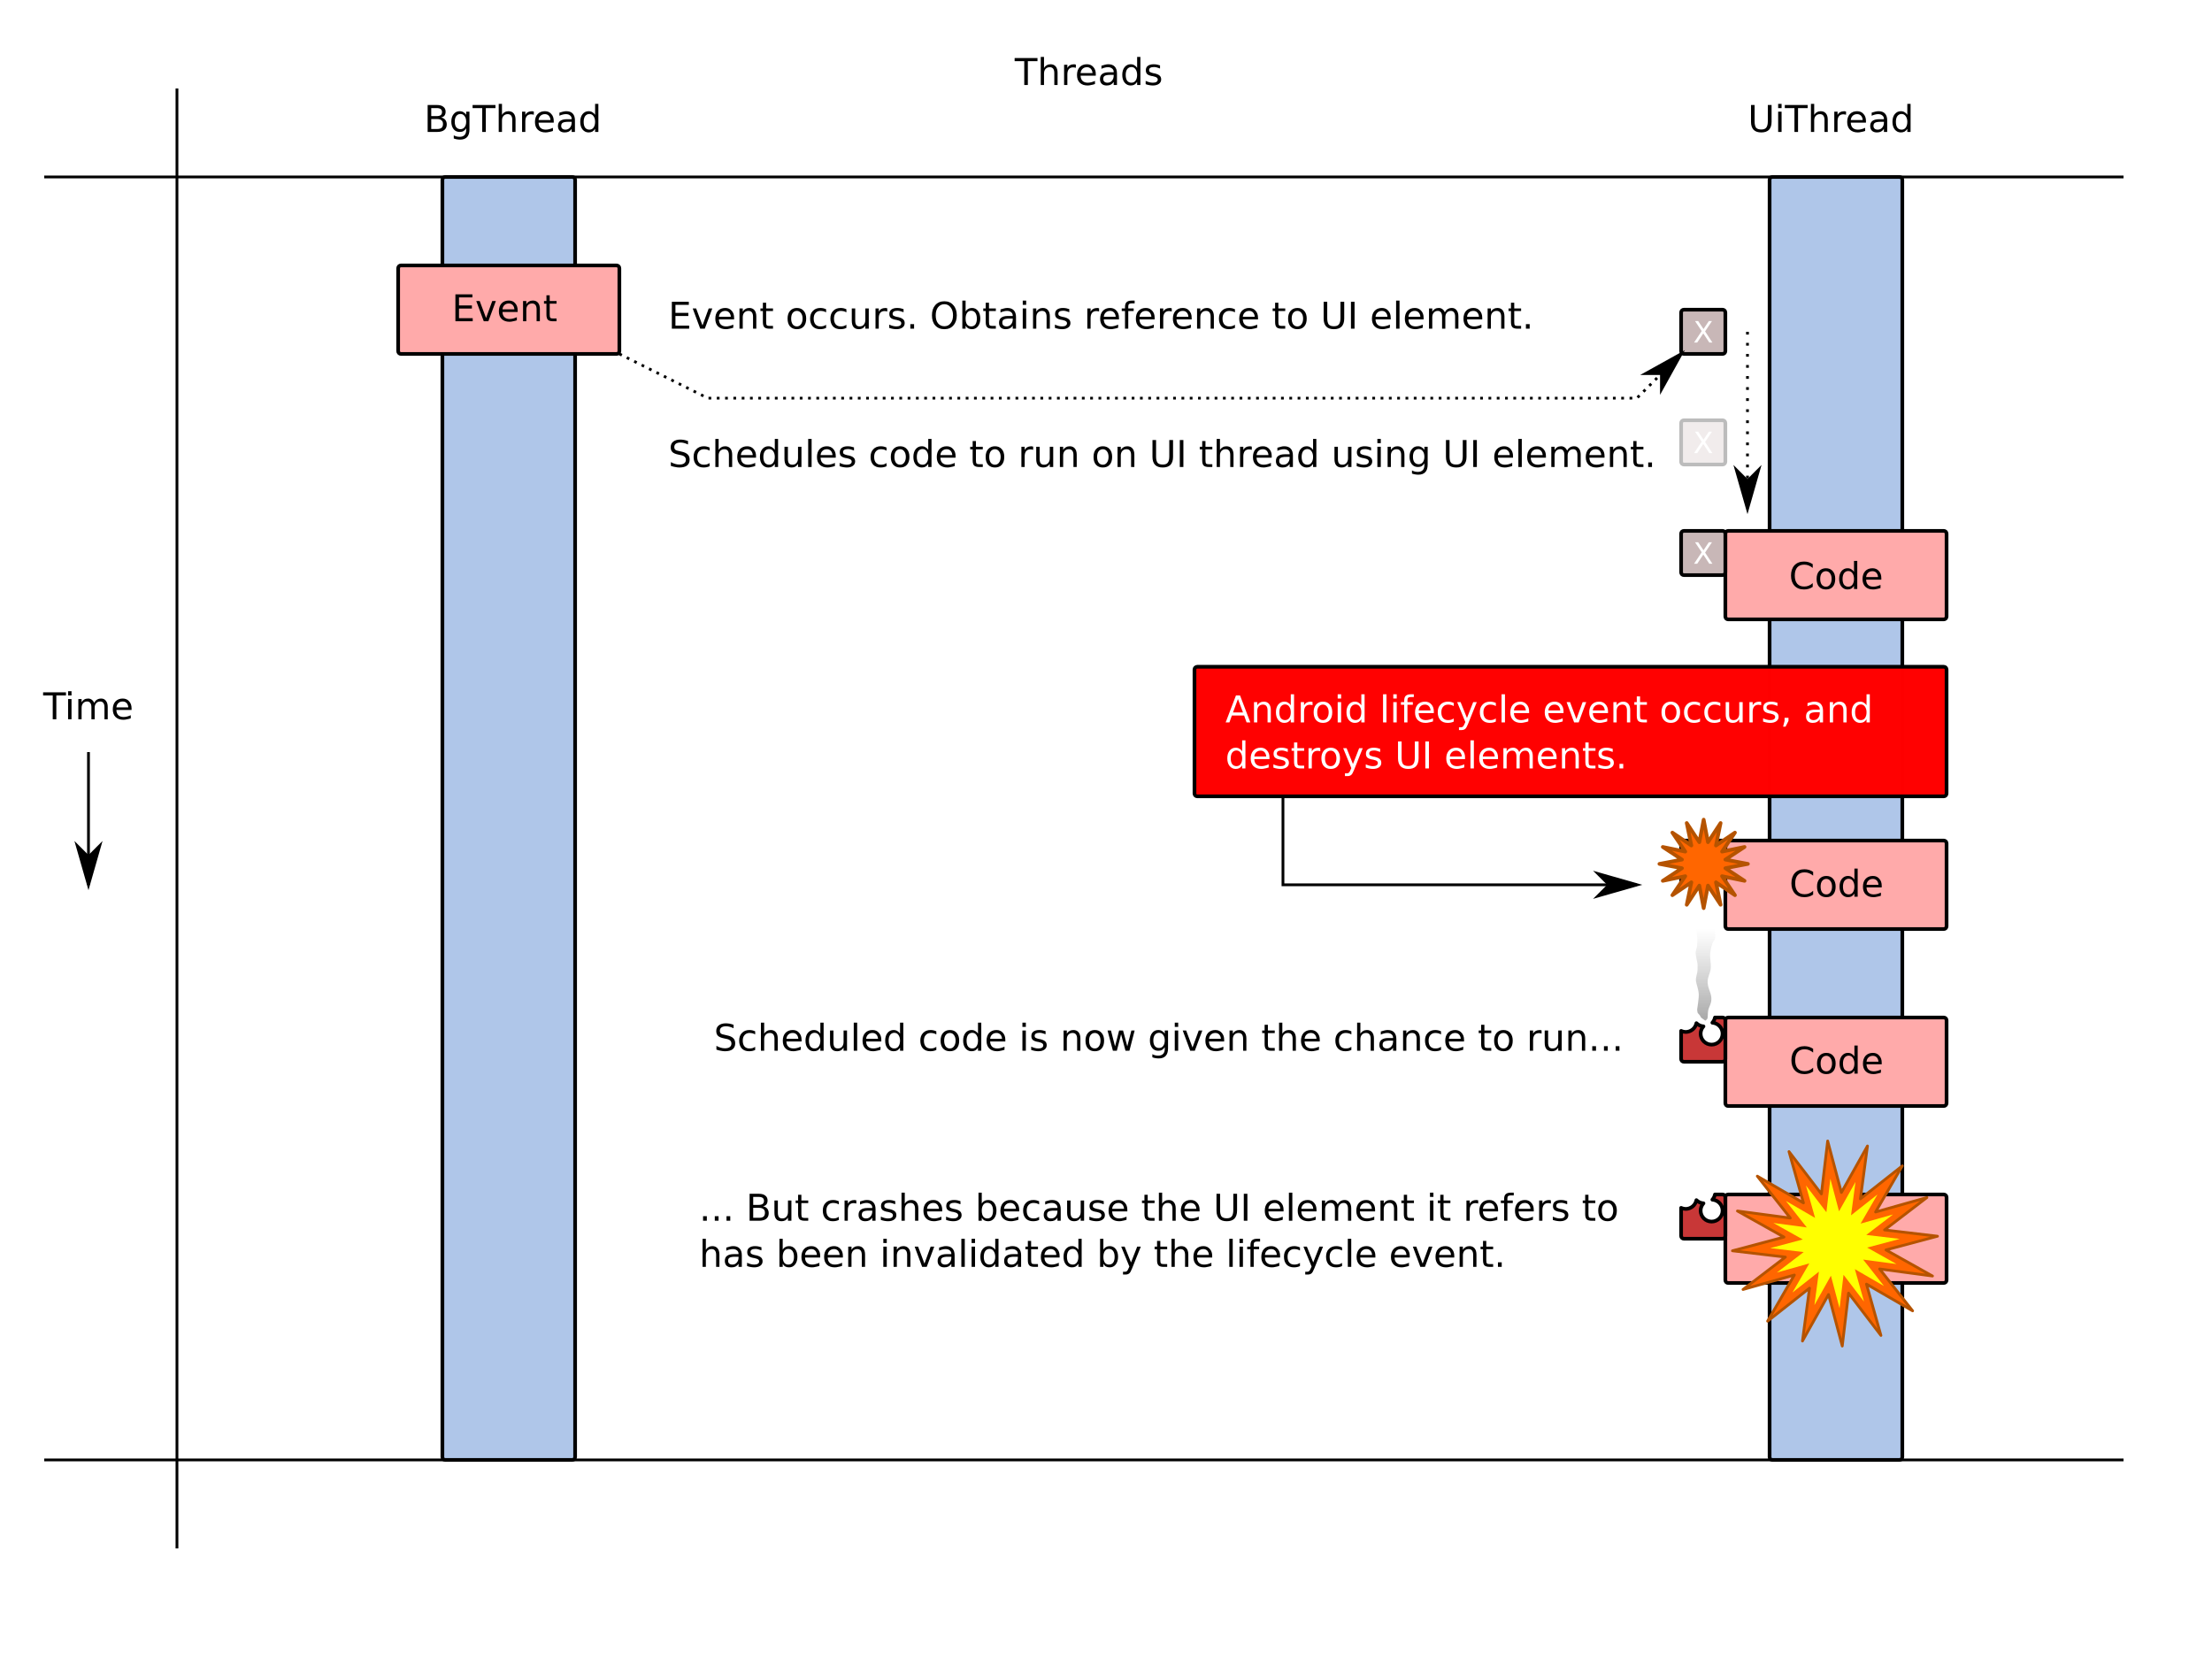
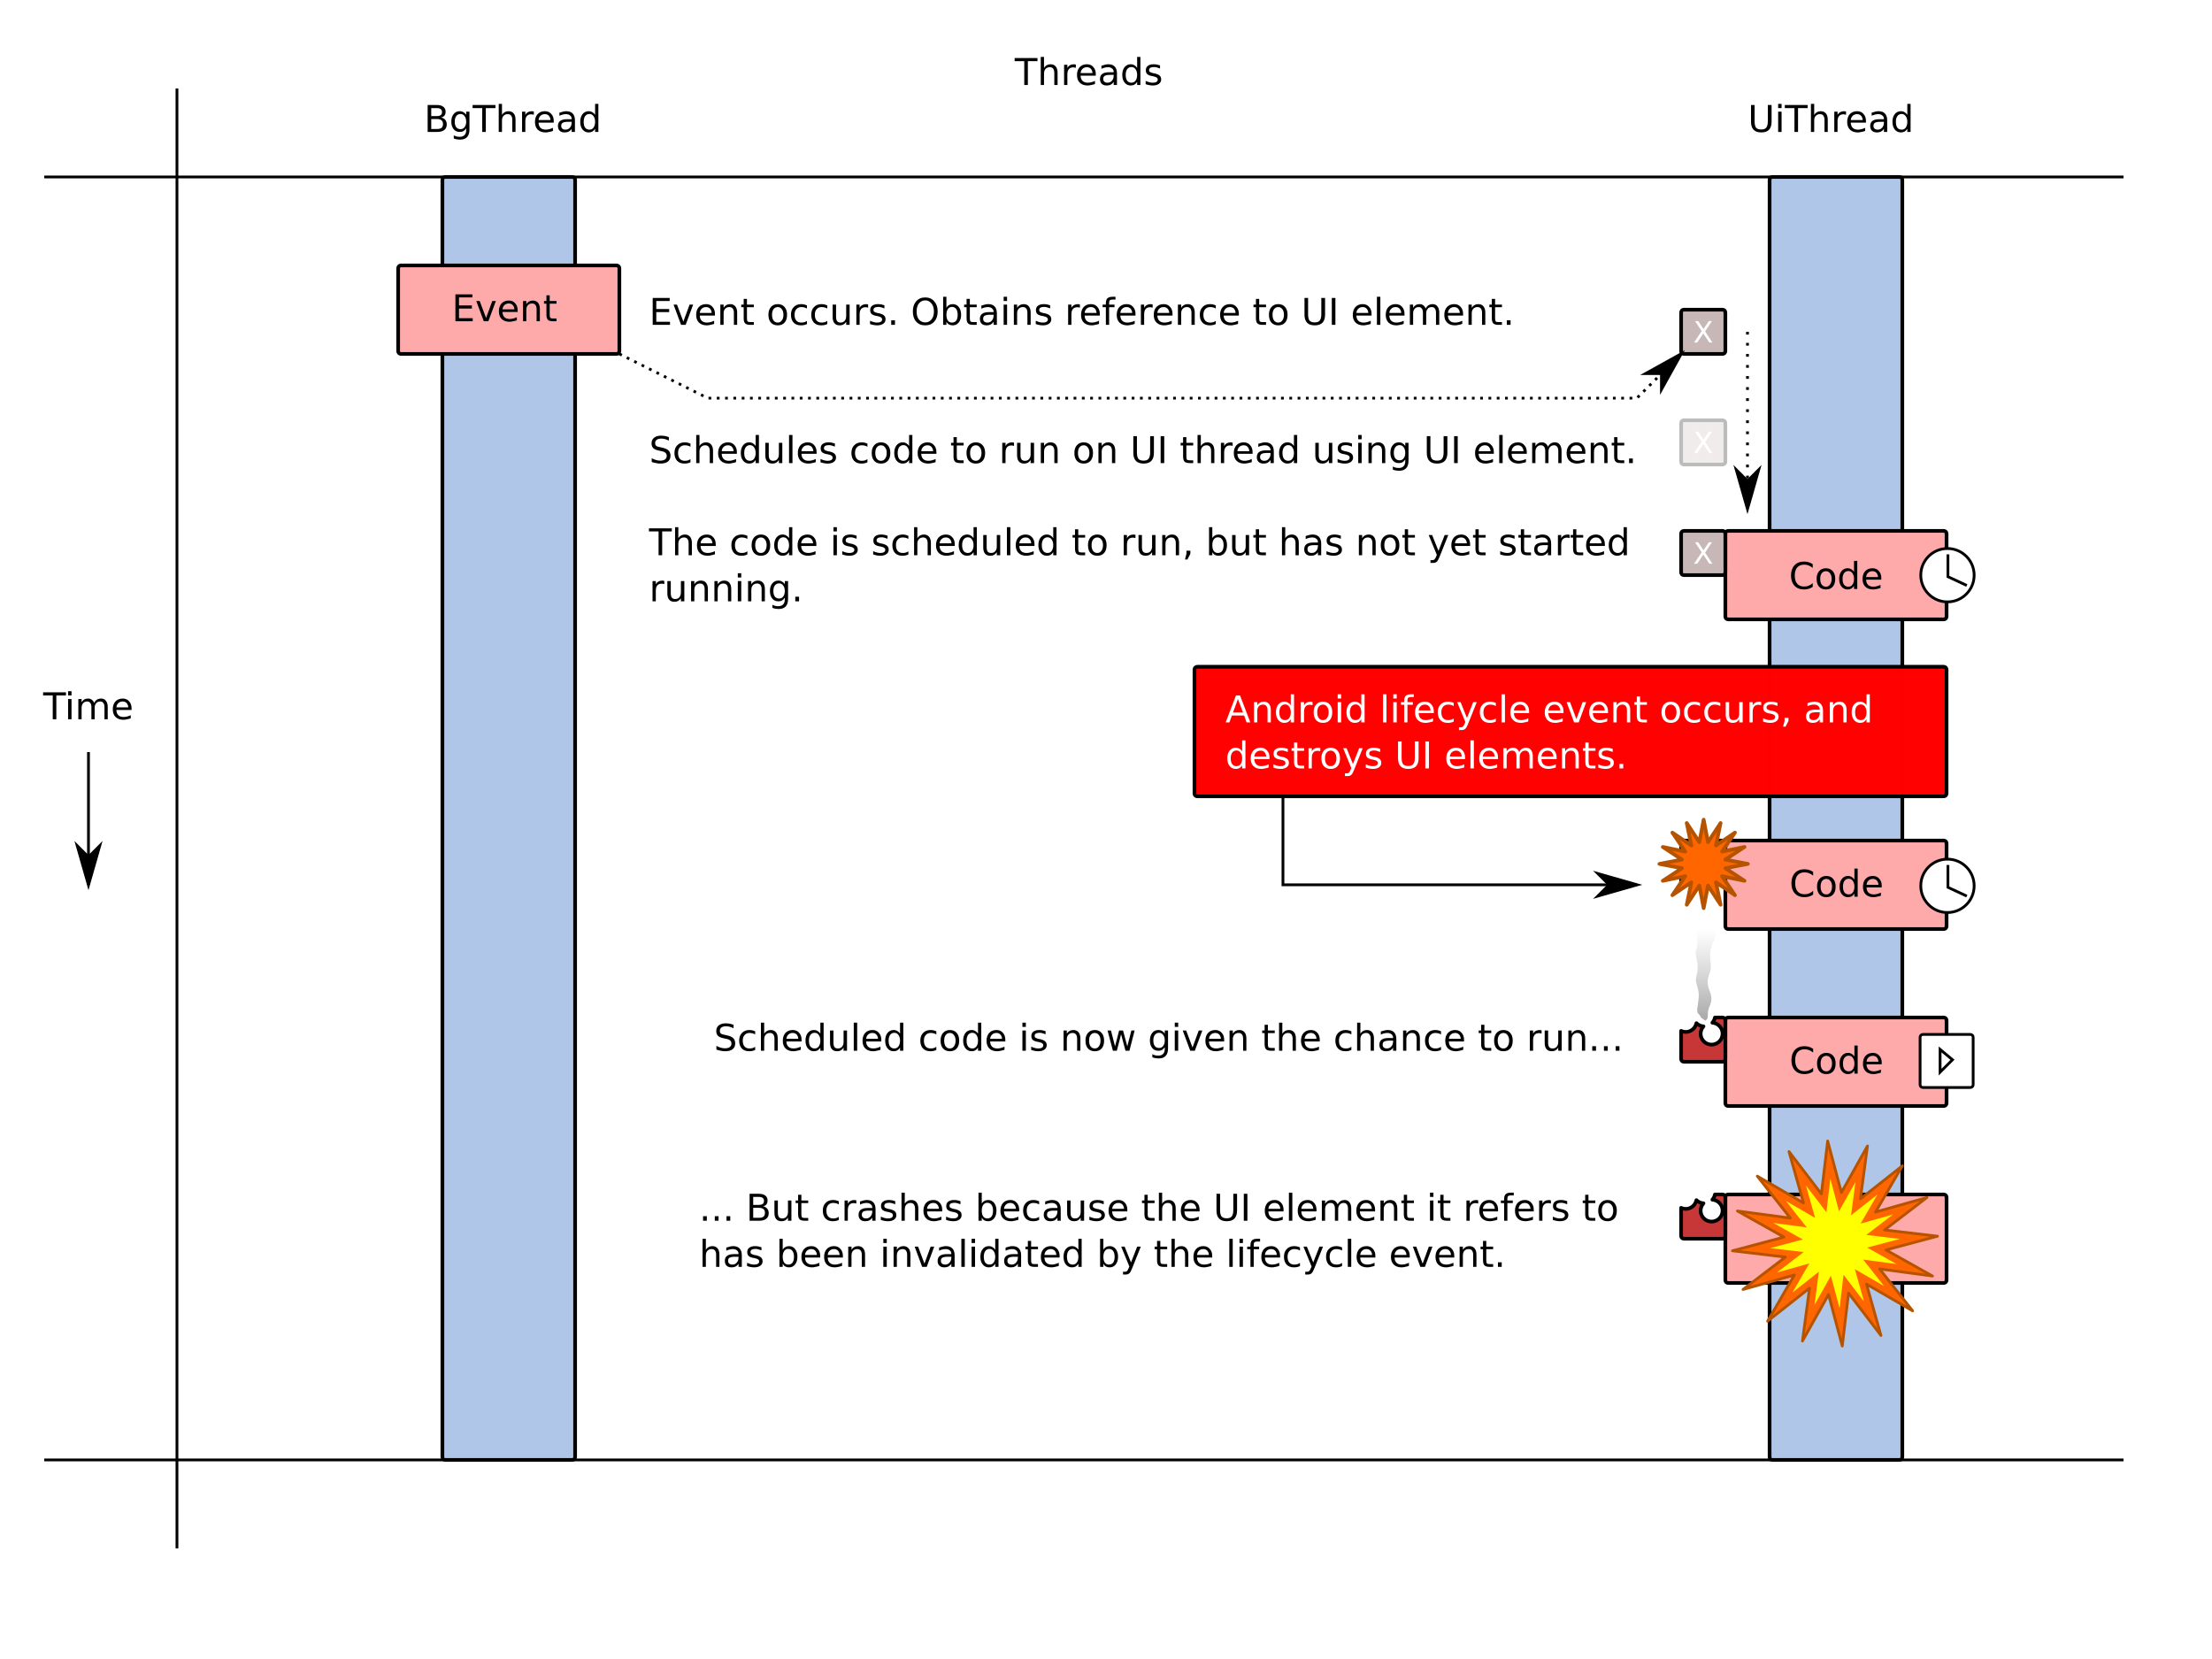
<svg xmlns="http://www.w3.org/2000/svg" xmlns:xlink="http://www.w3.org/1999/xlink" width="800" height="600" viewBox="0 0 211.667 158.75" version="1.1" id="svg5">
  <defs id="defs2">
    <linearGradient id="linearGradient111555">
      <stop style="stop-color:#565656;stop-opacity:0.495" offset="0" id="stop111551" />
      <stop style="stop-color:#6e6e6e;stop-opacity:0" offset="1" id="stop111553" />
    </linearGradient>
    <marker style="overflow:visible" id="Arrow1Lend" refX="0" refY="0" orient="auto">
      <path transform="matrix(-0.8,0,0,-0.8,-10,0)" style="fill:context-stroke;fill-rule:evenodd;stroke:context-stroke;stroke-width:1pt" d="M 0,0 5,-5 -12.5,0 5,5 Z" id="path6963" />
    </marker>
    <linearGradient xlink:href="#linearGradient111555" id="linearGradient111557" x1="135.496" y1="4.316" x2="135.496" y2="-21.084" gradientUnits="userSpaceOnUse" gradientTransform="translate(1.6767408e-6)" />
  </defs>
  <g id="layer1">
    <rect style="opacity:1;fill:#ffffff;fill-opacity:1;stroke:#000000;stroke-width:0.265;stroke-linecap:round;stroke-linejoin:round;stroke-miterlimit:4;stroke-dasharray:none;stroke-dashoffset:0;stroke-opacity:1" id="rect125681" width="220.133" height="169.333" x="-4.233" y="-4.233" rx="0.265" ry="0.265" />
    <path style="fill:none;stroke:#000000;stroke-width:0.265px;stroke-linecap:butt;stroke-linejoin:miter;stroke-opacity:1" d="M 16.933,8.467 V 148.167" id="path893" />
    <text xml:space="preserve" style="font-size:3.528px;line-height:1.25;font-family:'Techna Sans';-inkscape-font-specification:'Techna Sans';letter-spacing:0px;word-spacing:0px;stroke-width:0.265" x="4.139" y="68.832" id="text1703">
      <tspan id="tspan1701" style="font-style:normal;font-variant:normal;font-weight:normal;font-stretch:normal;font-size:3.528px;font-family:'Bitstream Vera Sans';-inkscape-font-specification:'Bitstream Vera Sans';stroke-width:0.265" x="4.139" y="68.832">Time</tspan>
    </text>
    <path style="fill:none;stroke:#000000;stroke-width:0.265px;stroke-linecap:butt;stroke-linejoin:miter;stroke-opacity:1;marker-end:url(#Arrow1Lend)" d="m 8.467,71.967 v 12.7" id="path6878" />
    <path style="fill:none;stroke:#000000;stroke-width:0.265px;stroke-linecap:butt;stroke-linejoin:miter;stroke-opacity:1" d="M 4.233,16.933 H 203.2" id="path7261" />
    <path style="fill:none;stroke:#000000;stroke-width:0.265px;stroke-linecap:butt;stroke-linejoin:miter;stroke-opacity:1" d="M 4.233,139.7 H 203.2" id="path7263" />
    <text xml:space="preserve" style="font-size:3.528px;line-height:1.25;font-family:'Techna Sans';-inkscape-font-specification:'Techna Sans';letter-spacing:0px;word-spacing:0px;stroke-width:0.265" x="97.104" y="8.133" id="text9337">
      <tspan id="tspan9335" style="font-style:normal;font-variant:normal;font-weight:normal;font-stretch:normal;font-size:3.528px;font-family:'Bitstream Vera Sans';-inkscape-font-specification:'Bitstream Vera Sans';stroke-width:0.265" x="97.104" y="8.133">Threads</tspan>
    </text>
    <rect style="fill:#afc6e9;stroke:#000000;stroke-width:0.353;stroke-linecap:round;stroke-linejoin:round;stroke-miterlimit:4;stroke-dasharray:none;stroke-opacity:1" id="rect9494" width="12.7" height="122.767" x="42.333" y="16.933" rx="0.265" ry="0.265" />
    <rect style="fill:#afc6e9;stroke:#000000;stroke-width:0.353;stroke-linecap:round;stroke-linejoin:round;stroke-miterlimit:4;stroke-dasharray:none;stroke-opacity:1" id="rect9630" width="12.7" height="122.767" x="169.333" y="16.933" rx="0.265" ry="0.265" />
    <text xml:space="preserve" style="font-size:3.528px;line-height:1.25;font-family:'Techna Sans';-inkscape-font-specification:'Techna Sans';letter-spacing:0px;word-spacing:0px;stroke-width:0.265" x="40.579" y="12.626" id="text21439">
      <tspan id="tspan21437" style="font-style:normal;font-variant:normal;font-weight:normal;font-stretch:normal;font-size:3.528px;font-family:'Bitstream Vera Sans';-inkscape-font-specification:'Bitstream Vera Sans';stroke-width:0.265" x="40.579" y="12.626">BgThread</tspan>
    </text>
    <text xml:space="preserve" style="font-size:3.528px;line-height:1.25;font-family:'Techna Sans';-inkscape-font-specification:'Techna Sans';letter-spacing:0px;word-spacing:0px;stroke-width:0.265" x="167.244" y="12.626" id="text24057">
      <tspan id="tspan24055" style="font-style:normal;font-variant:normal;font-weight:normal;font-stretch:normal;font-size:3.528px;font-family:'Bitstream Vera Sans';-inkscape-font-specification:'Bitstream Vera Sans';stroke-width:0.265" x="167.244" y="12.626">UiThread</tspan>
    </text>
    <rect style="fill:#ffaaaa;stroke:#000000;stroke-width:0.353;stroke-linecap:round;stroke-linejoin:round;stroke-miterlimit:4;stroke-dasharray:none;stroke-opacity:1" id="rect25634" width="21.167" height="8.467" x="38.1" y="25.4" rx="0.265" ry="0.265" />
    <text xml:space="preserve" style="font-size:3.528px;line-height:1.25;font-family:'Techna Sans';-inkscape-font-specification:'Techna Sans';letter-spacing:0px;word-spacing:0px;stroke-width:0.265" x="43.236" y="30.739" id="text25736">
      <tspan id="tspan25734" style="font-style:normal;font-variant:normal;font-weight:normal;font-stretch:normal;font-size:3.528px;font-family:'Bitstream Vera Sans';-inkscape-font-specification:'Bitstream Vera Sans';stroke-width:0.265" x="43.236" y="30.739">Event</tspan>
    </text>
-     <text xml:space="preserve" style="font-size:3.528px;line-height:1.25;font-family:'Bitstream Vera Sans';-inkscape-font-specification:'Bitstream Vera Sans, Normal';letter-spacing:0px;word-spacing:0px;stroke-width:0.265" x="63.944" y="31.454" id="text43894">
-       <tspan style="stroke-width:0.265" x="63.944" y="31.454" id="tspan85225">Event occurs. Obtains reference to UI element.</tspan>
-       <tspan style="stroke-width:0.265" x="63.944" y="35.864" id="tspan95792" />
-       <tspan style="stroke-width:0.265" x="63.944" y="40.274" id="tspan95998" />
-       <tspan style="stroke-width:0.265" x="63.944" y="44.684" id="tspan97840">Schedules code to run on UI thread using UI element.</tspan>
+     <text xml:space="preserve" style="font-size:3.528px;line-height:1.25;font-family:'Bitstream Vera Sans';-inkscape-font-specification:'Bitstream Vera Sans, Normal';letter-spacing:0px;word-spacing:0px;stroke-width:0.265" x="62.112" y="31.083" id="text43894">
+       <tspan style="stroke-width:0.265" x="62.112" y="31.083" id="tspan85225">Event occurs. Obtains reference to UI element.</tspan>
+       <tspan style="stroke-width:0.265" x="62.112" y="35.493" id="tspan95792" />
+       <tspan style="stroke-width:0.265" x="62.112" y="39.903" id="tspan95998" />
+       <tspan style="stroke-width:0.265" x="62.112" y="44.312" id="tspan97840">Schedules code to run on UI thread using UI element.</tspan>
+       <tspan style="stroke-width:0.265" x="62.112" y="48.722" id="tspan1817" />
+       <tspan style="stroke-width:0.265" x="62.112" y="53.132" id="tspan4087">The code is scheduled to run, but has not yet started</tspan>
+       <tspan style="stroke-width:0.265" x="62.112" y="57.542" id="tspan1819">running.</tspan>
    </text>
    <rect style="fill:#ffaaaa;stroke:#000000;stroke-width:0.353;stroke-linecap:round;stroke-linejoin:round;stroke-miterlimit:4;stroke-dasharray:none;stroke-opacity:1" id="rect45010" width="21.167" height="8.467" x="165.1" y="50.8" rx="0.265" ry="0.265" />
    <text xml:space="preserve" style="font-size:3.528px;line-height:1.25;font-family:'Bitstream Vera Sans';-inkscape-font-specification:'Bitstream Vera Sans, Normal';letter-spacing:0px;word-spacing:0px;stroke-width:0.265" x="171.18" y="56.359" id="text45982">
      <tspan id="tspan45980" style="stroke-width:0.265" x="171.18" y="56.359">Code</tspan>
    </text>
    <g id="g73343" transform="matrix(0.3333334,0,0,0.3333334,119.9347,19.72802)" style="stroke-width:3">
      <rect style="fill:#c8b7b7;stroke:#000000;stroke-width:1.058;stroke-linecap:round;stroke-linejoin:round;stroke-miterlimit:4;stroke-dasharray:none;stroke-opacity:1" id="rect69700" width="12.7" height="12.7" x="122.796" y="29.716" rx="0.794" ry="0.794" />
      <text xml:space="preserve" style="font-size:8.467px;line-height:1.25;font-family:'Bitstream Vera Sans';-inkscape-font-specification:'Bitstream Vera Sans, Normal';letter-spacing:0px;word-spacing:0px;fill:#ffffff;stroke-width:0.794" x="126.252" y="39.152" id="text70616">
        <tspan id="tspan70614" style="font-size:8.467px;fill:#ffffff;stroke-width:0.794" x="126.252" y="39.152">X</tspan>
      </text>
    </g>
    <g id="g87807" transform="matrix(0.3333334,0,0,0.3333334,119.9347,40.89469)" style="stroke-width:3">
      <rect style="fill:#c8b7b7;stroke:#000000;stroke-width:1.058;stroke-linecap:round;stroke-linejoin:round;stroke-miterlimit:4;stroke-dasharray:none;stroke-opacity:1" id="rect87801" width="12.7" height="12.7" x="122.796" y="29.716" rx="0.794" ry="0.794" />
      <text xml:space="preserve" style="font-size:8.467px;line-height:1.25;font-family:'Bitstream Vera Sans';-inkscape-font-specification:'Bitstream Vera Sans, Normal';letter-spacing:0px;word-spacing:0px;fill:#ffffff;stroke-width:0.794" x="126.252" y="39.152" id="text87805">
        <tspan id="tspan87803" style="font-size:8.467px;fill:#ffffff;stroke-width:0.794" x="126.252" y="39.152">X</tspan>
      </text>
    </g>
    <path style="fill:none;stroke:#000000;stroke-width:0.265;stroke-linecap:butt;stroke-linejoin:miter;stroke-miterlimit:4;stroke-dasharray:0.265, 0.529;stroke-dashoffset:0;stroke-opacity:1;marker-end:url(#Arrow1Lend)" d="M 59.267,33.867 67.733,38.1 h 88.9 l 4.233,-4.233" id="path99055" />
    <g id="g99184" transform="matrix(0.3333334,0,0,0.3333334,119.9347,30.31136)" style="opacity:0.264;stroke-width:3">
      <rect style="fill:#c8b7b7;stroke:#000000;stroke-width:1.058;stroke-linecap:round;stroke-linejoin:round;stroke-miterlimit:4;stroke-dasharray:none;stroke-opacity:1" id="rect99178" width="12.7" height="12.7" x="122.796" y="29.716" rx="0.794" ry="0.794" />
      <text xml:space="preserve" style="font-size:8.467px;line-height:1.25;font-family:'Bitstream Vera Sans';-inkscape-font-specification:'Bitstream Vera Sans, Normal';letter-spacing:0px;word-spacing:0px;fill:#ffffff;stroke-width:0.794" x="126.252" y="39.152" id="text99182">
        <tspan id="tspan99180" style="font-size:8.467px;fill:#ffffff;stroke-width:0.794" x="126.252" y="39.152">X</tspan>
      </text>
    </g>
    <path style="fill:none;stroke:#000000;stroke-width:0.265;stroke-linecap:butt;stroke-linejoin:miter;stroke-miterlimit:4;stroke-dasharray:0.265, 0.794;stroke-dashoffset:0;stroke-opacity:1;marker-end:url(#Arrow1Lend)" d="M 167.217,31.75 V 48.683" id="path99675" />
    <rect style="fill:#ffaaaa;stroke:#000000;stroke-width:0.353;stroke-linecap:round;stroke-linejoin:round;stroke-miterlimit:4;stroke-dasharray:none;stroke-opacity:1" id="rect100177" width="21.167" height="8.467" x="165.1" y="80.433" rx="0.265" ry="0.265" />
    <text xml:space="preserve" style="font-size:3.528px;line-height:1.25;font-family:'Bitstream Vera Sans';-inkscape-font-specification:'Bitstream Vera Sans, Normal';letter-spacing:0px;word-spacing:0px;stroke-width:0.265" x="171.217" y="85.803" id="text100181">
      <tspan id="tspan100179" style="stroke-width:0.265" x="171.217" y="85.803">Code</tspan>
    </text>
    <g id="g100189" transform="matrix(0.3333334,0,0,0.3333334,119.9347,70.52802)" style="stroke-width:3">
      <rect style="fill:#c8b7b7;stroke:#000000;stroke-width:1.058;stroke-linecap:round;stroke-linejoin:round;stroke-miterlimit:4;stroke-dasharray:none;stroke-opacity:1" id="rect100183" width="12.7" height="12.7" x="122.796" y="29.716" rx="0.794" ry="0.794" />
      <text xml:space="preserve" style="font-size:8.467px;line-height:1.25;font-family:'Bitstream Vera Sans';-inkscape-font-specification:'Bitstream Vera Sans, Normal';letter-spacing:0px;word-spacing:0px;fill:#ffffff;stroke-width:0.794" x="126.252" y="39.152" id="text100187">
        <tspan id="tspan100185" style="font-size:8.467px;fill:#ffffff;stroke-width:0.794" x="126.252" y="39.152">X</tspan>
      </text>
    </g>
    <rect style="opacity:1;fill:#ff0000;fill-opacity:0.993;stroke:#000000;stroke-width:0.353;stroke-linecap:round;stroke-linejoin:round;stroke-miterlimit:4;stroke-dasharray:none;stroke-dashoffset:0;stroke-opacity:1" id="rect103149" width="71.967" height="12.397" x="114.3" y="63.803" rx="0.265" ry="0.265" />
    <text xml:space="preserve" style="font-size:3.528px;line-height:1.25;font-family:'Bitstream Vera Sans';-inkscape-font-specification:'Bitstream Vera Sans, Normal';letter-spacing:0px;word-spacing:0px;fill:#ffffff;fill-opacity:1;stroke-width:0.265" x="117.255" y="69.122" id="text101573">
      <tspan id="tspan101571" style="fill:#ffffff;fill-opacity:1;stroke-width:0.265" x="117.255" y="69.122">Android lifecycle event occurs, and </tspan>
      <tspan style="fill:#ffffff;fill-opacity:1;stroke-width:0.265" x="117.255" y="73.531" id="tspan106493">destroys UI elements.</tspan>
    </text>
    <path style="opacity:1;fill:#ff6600;fill-opacity:1;stroke:#b55300;stroke-width:1.333;stroke-linecap:round;stroke-linejoin:round;stroke-miterlimit:4;stroke-dasharray:none;stroke-dashoffset:0;stroke-opacity:1" id="path107904" d="m 400,352 -8.154,1.561 6.936,4.562 -8.13,-1.678 4.662,6.869 -6.869,-4.662 1.678,8.13 -4.562,-6.936 L 384,368 l -1.561,-8.154 -4.562,6.936 1.678,-8.13 -6.869,4.662 4.662,-6.869 -8.13,1.678 6.936,-4.562 L 368,352 l 8.154,-1.561 -6.936,-4.562 8.13,1.678 -4.662,-6.869 6.869,4.662 -1.678,-8.13 4.562,6.936 L 384,336 l 1.561,8.154 4.562,-6.936 -1.678,8.13 6.869,-4.662 -4.662,6.869 8.13,-1.678 -6.936,4.562 z" transform="matrix(0.2645833,0,0,0.2645833,61.424,-10.46711)" />
    <path style="fill:none;stroke:#000000;stroke-width:0.265;stroke-linecap:butt;stroke-linejoin:miter;stroke-miterlimit:4;stroke-dasharray:none;stroke-opacity:1;marker-end:url(#Arrow1Lend)" d="m 122.767,76.2 v 8.467 h 33.867" id="path108037" />
    <text xml:space="preserve" style="font-size:3.528px;line-height:1.25;font-family:'Bitstream Vera Sans';-inkscape-font-specification:'Bitstream Vera Sans, Normal';letter-spacing:0px;word-spacing:0px;stroke-width:0.265" x="68.303" y="100.548" id="text110009">
      <tspan id="tspan110007" style="stroke-width:0.265" x="68.303" y="100.548">Scheduled code is now given the chance to run...</tspan>
    </text>
    <rect style="fill:#ffaaaa;stroke:#000000;stroke-width:0.353;stroke-linecap:round;stroke-linejoin:round;stroke-miterlimit:4;stroke-dasharray:none;stroke-opacity:1" id="rect110795" width="21.167" height="8.467" x="165.1" y="97.367" rx="0.265" ry="0.265" />
    <text xml:space="preserve" style="font-size:3.528px;line-height:1.25;font-family:'Bitstream Vera Sans';-inkscape-font-specification:'Bitstream Vera Sans, Normal';letter-spacing:0px;word-spacing:0px;stroke-width:0.265" x="171.217" y="102.737" id="text110799">
      <tspan id="tspan110797" style="stroke-width:0.265" x="171.217" y="102.737">Code</tspan>
    </text>
    <g id="g110807" transform="matrix(0.3333334,0,0,0.3333334,119.9347,95.92802)" style="fill:#550000;stroke-width:3">
      <path id="rect110801" style="fill:#c83737;stroke:#000000;stroke-width:1.058;stroke-linecap:round;stroke-linejoin:round;stroke-miterlimit:4;stroke-dasharray:none;stroke-opacity:1" d="m 132.511,4.316 a 3.151,3.151 0 0 1 -0.743,1.49 3.151,3.151 0 0 1 2.929,3.142 3.151,3.151 0 0 1 -3.15,3.15 3.151,3.151 0 0 1 -3.152,-3.15 3.151,3.151 0 0 1 0.815,-2.096 3.151,3.151 0 0 1 -2.022,-0.912 3.151,3.151 0 0 1 -3.08,2.524 3.151,3.151 0 0 1 -1.313,-0.301 v 8.058 c 0,0.44 0.354,0.794 0.794,0.794 h 11.113 c 0.44,0 0.794,-0.354 0.794,-0.794 V 5.11 c 0,-0.44 -0.354,-0.794 -0.794,-0.794 z" />
      <path style="fill:url(#linearGradient111557);fill-opacity:1;stroke:none;stroke-width:0.794px;stroke-linecap:butt;stroke-linejoin:miter;stroke-opacity:1" d="m 128.561,4.371 c -0.143,-0.242 -0.282,-0.509 -0.43,-0.727 -0.174,-0.257 -0.519,-0.473 -0.65,-0.841 -0.032,-0.089 0.032,-0.29 0,-0.378 -0.016,-0.044 -0.052,0.046 -0.067,0 -0.145,-0.428 0.608,-3.6 0.422,-5.167 -0.149,-1.258 -0.533,-2.131 -0.753,-3.256 -0.221,-1.132 0.42,-2.348 0.42,-3.341 0,-0.477 0.066,-1.37 0,-1.786 -0.148,-0.926 -0.395,-1.756 -0.511,-2.731 -0.129,-1.088 0.293,-1.608 0.367,-2.234 0.034,-0.286 0.047,-0.587 0.07,-0.881 0.17,-2.129 -0.244,-3.194 -0.513,-4.825 -0.386,-2.347 -0.237,-3.75 -1.227,-5.365 -0.319,-0.521 0.094,0.09 -0.07,-0.397 -0.221,-0.655 0.125,0.984 -0.137,-0.185 -0.121,-0.54 -0.219,-1.972 -0.413,-1.972 -0.263,0 0.527,0.064 0.784,0.204 0.613,0.333 1.226,0.382 1.845,0.534 1.284,0.315 2.587,0.201 3.882,0.201 0.293,0 1.411,-0.26 1.614,0 0.021,0.027 -0.049,0.03 -0.065,0.079 -0.082,0.242 -0.141,0.537 -0.213,0.805 -0.271,1.019 -0.556,2.195 -0.761,3.341 -0.465,2.599 0.634,4.081 0.427,5.832 -0.105,0.884 -0.57,1.145 -0.775,1.681 -0.235,0.613 -0.564,1.921 -0.652,2.783 -0.151,1.474 0.276,2.973 0.141,4.492 -0.119,1.347 -1.013,2.639 -0.881,4.12 0.166,1.868 0.868,2.611 1.04,4.052 0.217,1.821 -0.679,2.693 -0.9,3.936 -0.182,1.02 0.044,2.204 -0.401,2.527 -0.173,0.126 -0.286,0.329 -0.428,0.329" id="path111469" />
    </g>
    <rect style="fill:#ffaaaa;stroke:#000000;stroke-width:0.353;stroke-linecap:round;stroke-linejoin:round;stroke-miterlimit:4;stroke-dasharray:none;stroke-opacity:1" id="rect113759" width="21.167" height="8.467" x="165.1" y="114.3" rx="0.265" ry="0.265" />
    <text xml:space="preserve" style="font-size:3.528px;line-height:1.25;font-family:'Bitstream Vera Sans';-inkscape-font-specification:'Bitstream Vera Sans, Normal';letter-spacing:0px;word-spacing:0px;stroke-width:0.265" x="171.217" y="119.67" id="text113763">
      <tspan id="tspan113761" style="stroke-width:0.265" x="171.217" y="119.67">Code</tspan>
    </text>
    <g id="g113769" transform="matrix(0.3333334,0,0,0.3333334,119.9347,112.8614)" style="fill:#550000;stroke-width:3">
      <path id="path113765" style="fill:#c83737;stroke:#000000;stroke-width:1.058;stroke-linecap:round;stroke-linejoin:round;stroke-miterlimit:4;stroke-dasharray:none;stroke-opacity:1" d="m 132.511,4.316 a 3.151,3.151 0 0 1 -0.743,1.49 3.151,3.151 0 0 1 2.929,3.142 3.151,3.151 0 0 1 -3.15,3.15 3.151,3.151 0 0 1 -3.152,-3.15 3.151,3.151 0 0 1 0.815,-2.096 3.151,3.151 0 0 1 -2.022,-0.912 3.151,3.151 0 0 1 -3.08,2.524 3.151,3.151 0 0 1 -1.313,-0.301 v 8.058 c 0,0.44 0.354,0.794 0.794,0.794 h 11.113 c 0.44,0 0.794,-0.354 0.794,-0.794 V 5.11 c 0,-0.44 -0.354,-0.794 -0.794,-0.794 z" />
    </g>
    <path style="opacity:1;fill:#ff6600;fill-opacity:1;stroke:#b55300;stroke-width:1.928;stroke-linecap:round;stroke-linejoin:round;stroke-miterlimit:4;stroke-dasharray:none;stroke-dashoffset:0;stroke-opacity:1" id="path113875" d="m 512,432 -29.493,22.55 36.868,4.377 -35.878,9.547 32.386,18.153 -36.8,-4.91 22.974,29.165 L 469.935,492.264 480,528 l -22.55,-29.493 -4.377,36.868 -9.547,-35.878 -18.153,32.386 4.91,-36.8 -29.165,22.974 18.619,-32.12 L 384,496 l 29.493,-22.55 -36.868,-4.377 35.878,-9.547 -32.386,-18.153 36.8,4.91 -22.974,-29.165 32.12,18.619 L 416,400 l 22.55,29.493 4.377,-36.868 9.547,35.878 18.153,-32.386 -4.91,36.8 29.165,-22.974 -18.619,32.12 z" transform="matrix(0.1374686,0,0,0.1374686,114.0025,55.20593)" />
    <text xml:space="preserve" style="font-size:3.528px;line-height:1.25;font-family:'Bitstream Vera Sans';-inkscape-font-specification:'Bitstream Vera Sans, Normal';letter-spacing:0px;word-spacing:0px;stroke-width:0.265" x="66.903" y="116.816" id="text121887">
      <tspan style="stroke-width:0.265" x="66.903" y="116.816" id="tspan123195">... But crashes because the UI element it refers to</tspan>
      <tspan style="stroke-width:0.265" x="66.903" y="121.226" id="tspan123199">has been invalidated by the lifecycle event.</tspan>
    </text>
    <path style="opacity:1;fill:#ffff00;fill-opacity:1;stroke:none;stroke-width:3.053;stroke-linecap:round;stroke-linejoin:round;stroke-miterlimit:4;stroke-dasharray:none;stroke-dashoffset:0;stroke-opacity:1" id="path124783" d="m 512,432 -29.493,22.55 36.868,4.377 -35.878,9.547 32.386,18.153 -36.8,-4.91 22.974,29.165 L 469.935,492.264 480,528 l -22.55,-29.493 -4.377,36.868 -9.547,-35.878 -18.153,32.386 4.91,-36.8 -29.165,22.974 18.619,-32.12 L 384,496 l 29.493,-22.55 -36.868,-4.377 35.878,-9.547 -32.386,-18.153 36.8,4.91 -22.974,-29.165 32.12,18.619 L 416,400 l 22.55,29.493 4.377,-36.868 9.547,35.878 18.153,-32.386 -4.91,36.8 29.165,-22.974 -18.619,32.12 z" transform="matrix(0.08678713,0,0,0.08678713,136.7078,78.72213)" />
+     <text xml:space="preserve" style="font-size:3.528px;line-height:1.25;font-family:'Bitstream Vera Sans';-inkscape-font-specification:'Bitstream Vera Sans, Normal';letter-spacing:0px;word-spacing:0px;stroke-width:0.265" x="190.5" y="42.333" id="text10140">
+       <tspan id="tspan10138" style="stroke-width:0.265" x="190.5" y="42.333" />
+     </text>
+     <g id="g14244" transform="translate(-6.499824,19.46792)">
+       <circle style="fill:#ffffff;stroke:#000000;stroke-width:0.265;stroke-linecap:round;stroke-linejoin:round" id="path13895" cx="192.853" cy="35.573" r="2.554" />
+       <path style="fill:none;stroke:#000000;stroke-width:0.265px;stroke-linecap:butt;stroke-linejoin:miter;stroke-opacity:1" d="m 192.898,33.578 v 2.138 l 1.808,0.841" id="path14160" />
+     </g>
+     <g id="g14568" transform="translate(-6.499824,49.19235)">
+       <circle style="fill:#ffffff;stroke:#000000;stroke-width:0.265;stroke-linecap:round;stroke-linejoin:round" id="circle14564" cx="192.853" cy="35.573" r="2.554" />
+       <path style="fill:none;stroke:#000000;stroke-width:0.265px;stroke-linecap:butt;stroke-linejoin:miter;stroke-opacity:1" d="m 192.898,33.578 v 2.138 l 1.808,0.841" id="path14566" />
+     </g>
+     <g id="g14858" transform="translate(-7.341622,3.239266)">
+       <rect style="fill:#ffffff;stroke:#000000;stroke-width:0.265;stroke-linecap:round;stroke-linejoin:round" id="rect14592" width="5.077" height="5.077" x="191.076" y="95.746" rx="0.265" ry="0.265" />
+       <path style="fill:none;stroke:#000000;stroke-width:0.265px;stroke-linecap:butt;stroke-linejoin:miter;stroke-opacity:1" d="m 192.99,97.179 v 2.175 l 1.185,-1.185 z" id="path14774" />
+     </g>
  </g>
</svg>
